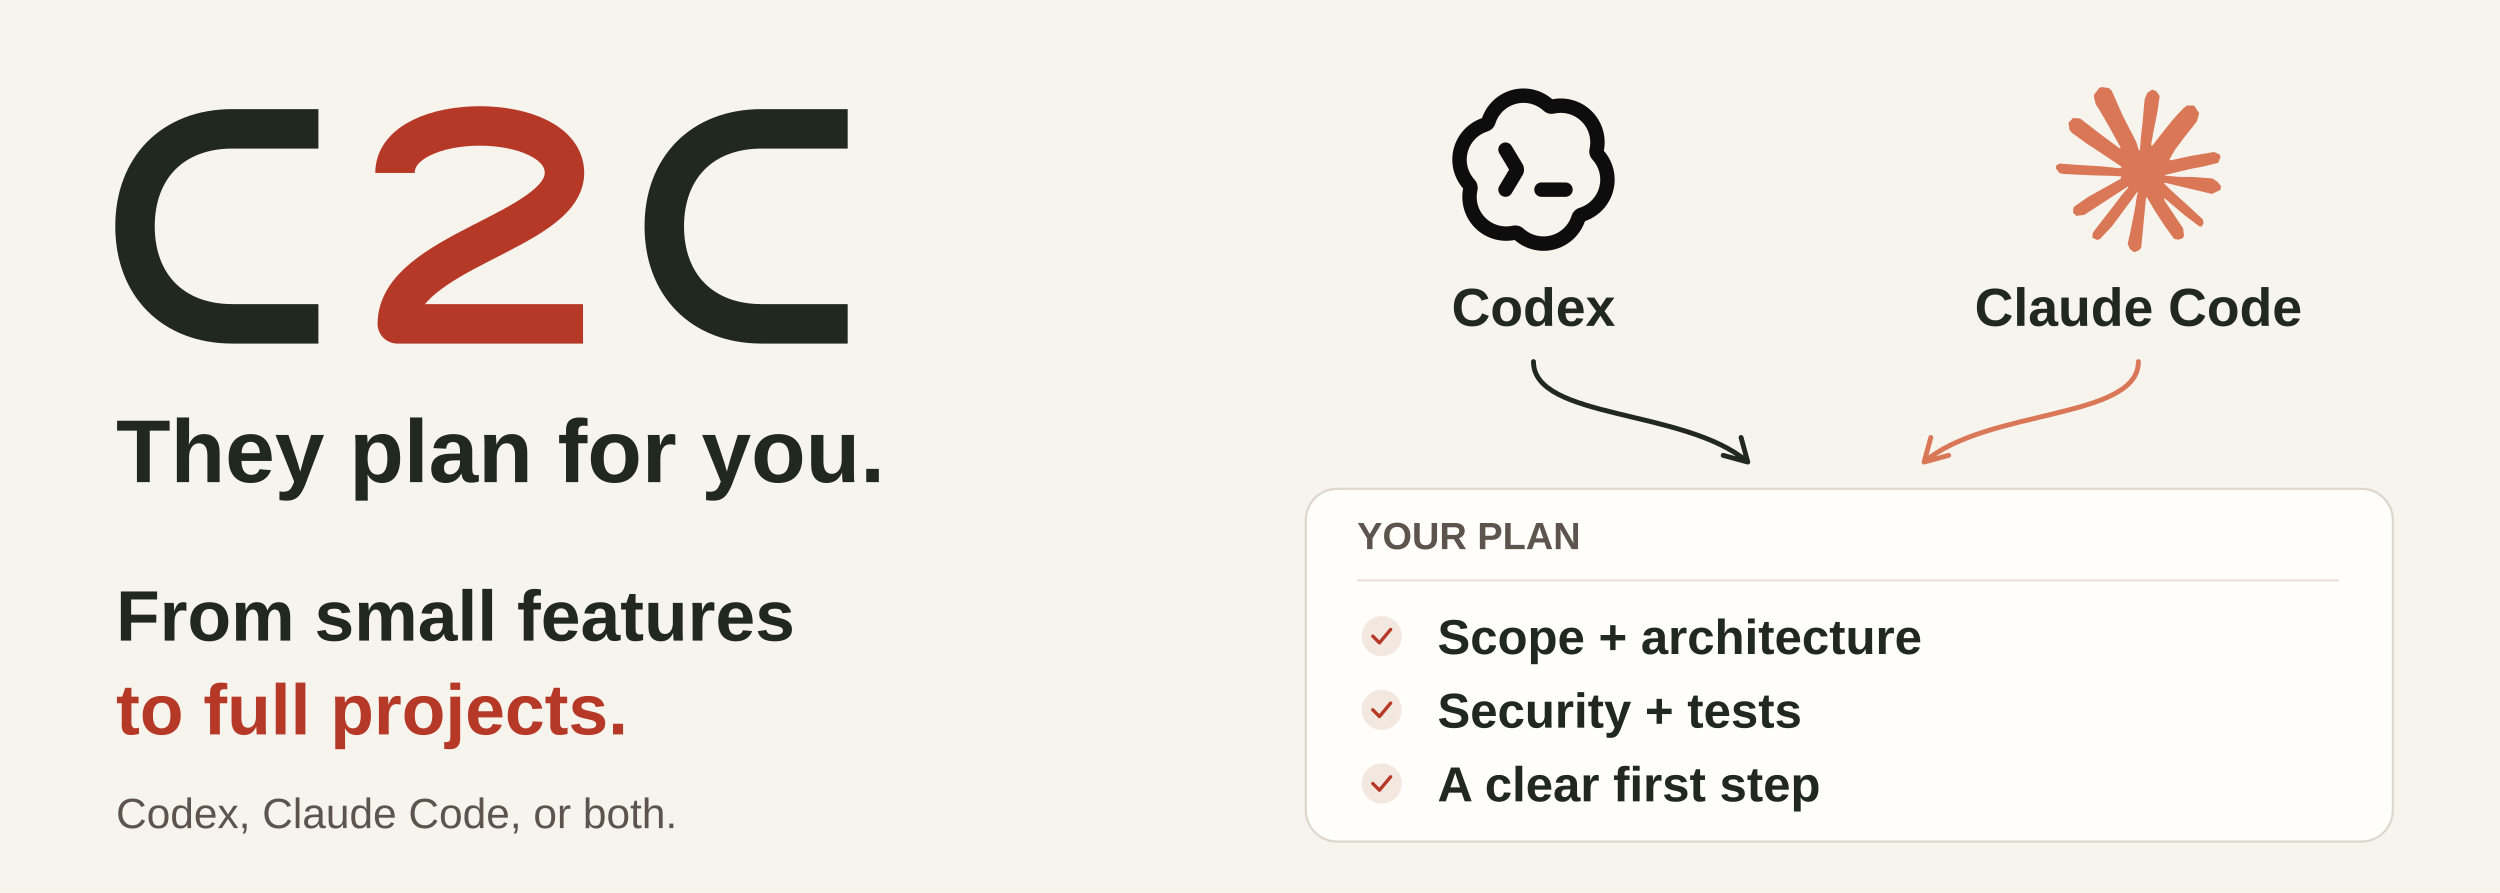
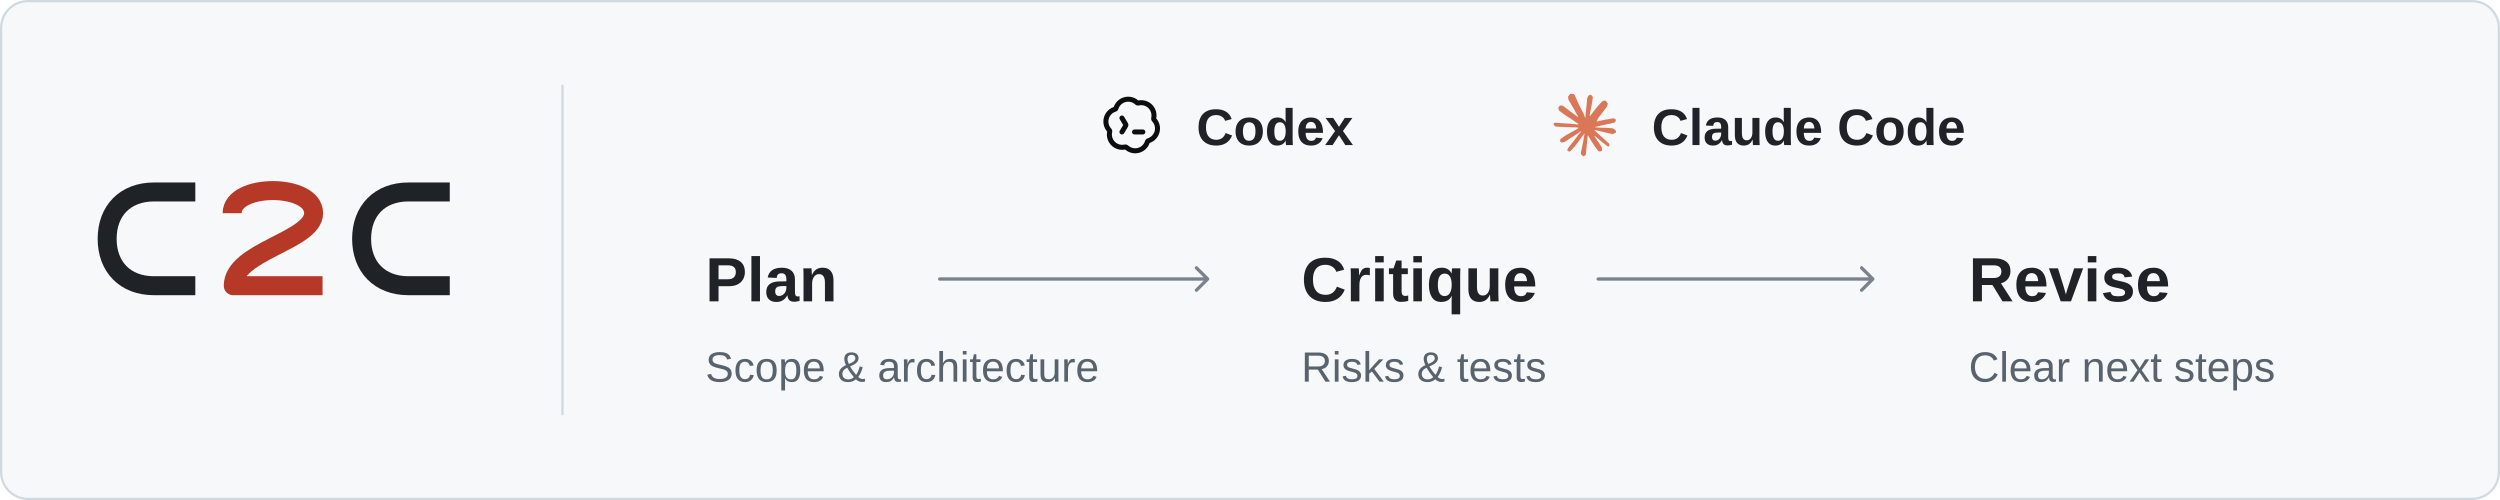
- <svg xmlns="http://www.w3.org/2000/svg" width="1120" height="400" viewBox="0 0 1120 400" role="img" aria-labelledby="title desc">
-   <rect width="1120" height="400" fill="#f7f4ed" />
-   <g transform="translate(48 39) scale(1.04)">
-     <g transform="translate(0 0)" fill="none" stroke-width="17" stroke-linejoin="round">
-       <path d="M91 18H54C28 18 12 35 12 60S28 102 54 102H91" stroke="#202820" />
+ <svg xmlns="http://www.w3.org/2000/svg" width="1120" height="224" viewBox="0 0 1120 224" role="img" aria-labelledby="title desc">
+   <rect x=".5" y=".5" width="1119" height="223" rx="12" fill="#f6f8fa" stroke="#d1d9e0" />
+   <g font-family="-apple-system, BlinkMacSystemFont, Segoe UI, Arial, sans-serif" fill="#1f2328">
+     <g transform="translate(42 77) scale(0.5)" fill="none" stroke-width="17" stroke-linejoin="round">
+       <path d="M91 18H54C28 18 12 35 12 60S28 102 54 102H91" stroke="#1f2328" />
      <path d="M124 37C124 10 197 10 197 37C197 62 125 71 125 102H205" stroke="#b63827" />
-       <path d="M319 18H282C256 18 240 35 240 60S256 102 282 102H319" stroke="#202820" />
+       <path d="M319 18H282C256 18 240 35 240 60S256 102 282 102H319" stroke="#1f2328" />
    </g>
-   </g>
-   <g font-family="Segoe UI, Arial, sans-serif" fill="#202820">
-     <text x="52" y="216" font-size="40" font-weight="700">They plan for you.</text>
-     <text x="52" y="287" font-size="32" font-weight="700">From small features</text>
-     <text x="52" y="329" font-size="32" font-weight="700" fill="#b63827">to full projects.</text>
-     <text x="52" y="371" font-size="19" fill="#5d554d">Codex, Claude Code, or both.</text>
-     <svg x="644" y="33" width="86" height="86" viewBox="0 0 24 24">
+     <path d="M252 38V186" stroke="#d1d9e0" />
+     <svg x="492" y="41" width="30" height="30" viewBox="0 0 24 24">
      <path d="M16 13.599C16.497 13.6 16.901 14.003 16.901 14.5C16.901 14.996 16.497 15.4 16 15.4H13.001C12.504 15.4 12.1 14.997 12.1 14.5C12.1 14.003 12.504 13.599 13.001 13.599H16Z" fill="#0D0D0D" />
      <path d="M8.038 8.728C8.464 8.473 9.016 8.611 9.272 9.037L10.618 11.279C10.884 11.722 10.883 12.277 10.618 12.72L9.272 14.963C9.016 15.389 8.464 15.527 8.038 15.271C7.611 15.015 7.473 14.463 7.729 14.037L8.951 12L7.729 9.962C7.473 9.536 7.611 8.984 8.038 8.728Z" fill="#0D0D0D" />
      <path fill-rule="evenodd" clip-rule="evenodd" d="M9.332 2.038C11.164 1.547 13.027 2.047 14.356 3.202C16.086 2.865 17.951 3.364 19.294 4.707C20.636 6.049 21.133 7.913 20.796 9.642C21.953 10.972 22.453 12.835 21.962 14.668C21.471 16.503 20.105 17.866 18.439 18.439C17.866 20.105 16.503 21.47 14.669 21.962C12.836 22.453 10.973 21.952 9.643 20.796C7.914 21.132 6.05 20.635 4.708 19.293C3.366 17.951 2.867 16.087 3.203 14.357C2.047 13.027 1.548 11.164 2.039 9.331C2.53 7.498 3.894 6.133 5.56 5.559C6.134 3.893 7.498 2.529 9.332 2.038ZM13.262 4.635C12.361 3.801 11.067 3.436 9.797 3.776C8.527 4.116 7.589 5.08 7.225 6.253C7.081 6.716 6.718 7.079 6.254 7.223C5.081 7.587 4.118 8.526 3.778 9.796C3.438 11.067 3.801 12.361 4.635 13.262C4.965 13.618 5.098 14.115 4.991 14.588C4.719 15.786 5.051 17.089 5.981 18.019C6.911 18.949 8.213 19.28 9.412 19.008L9.589 18.979C9.947 18.943 10.306 19.04 10.598 19.25L10.738 19.364L10.912 19.514C11.802 20.241 13.013 20.541 14.204 20.222C15.473 19.882 16.411 18.919 16.775 17.746C16.919 17.282 17.283 16.919 17.747 16.775L17.963 16.7C19.038 16.292 19.905 15.394 20.224 14.203C20.564 12.933 20.199 11.639 19.365 10.737C19.035 10.381 18.902 9.884 19.009 9.411L19.053 9.185C19.237 8.051 18.892 6.852 18.02 5.98C17.09 5.05 15.787 4.718 14.588 4.99C14.115 5.097 13.619 4.965 13.262 4.635Z" fill="#0D0D0D" />
    </svg>
-     <svg x="921" y="39" width="74" height="74" viewBox="0 0 125 125">
+     <text x="536" y="65" font-size="23" font-weight="600">Codex</text>
+     <svg x="696" y="42" width="28" height="28" viewBox="0 0 125 125">
      <path d="M54.375 118.75L56.125 111L58.125 101L59.75 93L61.25 83.125L62.125 79.875L62 79.625L61.375 79.75L53.875 90L42.5 105.375L33.5 114.875L31.375 115.75L27.625 113.875L28 110.375L30.125 107.375L42.5 91.5L50 81.625L54.875 76L54.75 75.25H54.5L21.5 96.75L15.625 97.5L13 95.125L13.375 91.25L14.625 90L24.5 83.125L49.125 69.375L49.5 68.125L49.125 67.5H47.875L43.75 67.25L29.75 66.875L17.625 66.375L5.75 65.75L2.75 65.125L0 61.375L0.25 59.5L2.75 57.875L6.375 58.125L14.25 58.75L26.125 59.5L34.75 60L47.5 61.375H49.5L49.75 60.5L49.125 60L48.625 59.5L36.25 51.25L23 42.5L16 37.375L12.25 34.75L10.375 32.375L9.625 27.125L13 23.375L17.625 23.75L18.75 24L23.375 27.625L33.25 35.25L46.25 44.875L48.125 46.375L49 45.875V45.5L48.125 44.125L41.125 31.375L33.625 18.375L30.25 13L29.375 9.75C29.042 8.625 28.875 7.375 28.875 6L32.75 0.75L34.875 0L40.125 0.75L42.25 2.625L45.5 10L50.625 21.625L58.75 37.375L61.125 42.125L62.375 46.375L62.875 47.75H63.75V47L64.375 38L65.625 27.125L66.875 13.125L67.25 9.125L69.25 4.375L73.125 1.875L76.125 3.25L78.625 6.875L78.25 9.125L76.875 18.75L73.875 33.875L72 44.125H73.125L74.375 42.75L79.5 36L88.125 25.25L91.875 21L96.375 16.25L99.25 14H104.625L108.5 19.875L106.75 26L101.25 33L96.625 38.875L90 47.75L86 54.875L86.375 55.375H87.25L102.125 52.125L110.25 50.75L119.75 49.125L124.125 51.125L124.625 53.125L122.875 57.375L112.625 59.875L100.625 62.25L82.75 66.5L82.5 66.625L82.75 67L90.75 67.75L94.25 68H102.75L118.5 69.125L122.625 71.875L125 75.125L124.625 77.75L118.25 80.875L109.75 78.875L89.75 74.125L83 72.5H82V73L87.75 78.625L98.125 88L111.25 100.125L111.875 103.125L110.25 105.625L108.5 105.375L97 96.625L92.5 92.75L82.5 84.375H81.875V85.25L84.125 88.625L96.375 107L97 112.625L96.125 114.375L92.875 115.5L89.5 114.875L82.25 104.875L74.875 93.5L68.875 83.375L68.25 83.875L64.625 121.625L63 123.5L59.25 125L56.125 122.625L54.375 118.75Z" fill="#D97757" />
    </svg>
-     <g text-anchor="middle" font-size="24" font-weight="700">
-       <text x="687" y="146">Codex</text>
-       <text x="958" y="146">Claude Code</text>
+     <text x="740" y="65" font-size="23" font-weight="600">Claude Code</text>
+     <g font-size="28" font-weight="600">
+       <text x="316" y="135">Plan</text>
+       <text x="583" y="135">Critique</text>
+       <text x="882" y="135">Revise</text>
    </g>
-     <g fill="none" stroke-width="2.2" stroke-linecap="round" stroke-linejoin="round">
-       <path d="M687 162C687 188 755 183 783 207m-11-3 11 3-3-11" stroke="#202820" />
-       <path d="M958 162C958 188 890 183 862 207m3-11-3 11 11-3" stroke="#D97757" />
-     </g>
-     <rect x="585" y="219" width="487" height="158" rx="14" fill="#fffefa" stroke="#dcd8ce" />
-     <text x="608" y="246" font-size="17" font-weight="700" fill="#5d554d">YOUR PLAN</text>
-     <path d="M608 260H1048" fill="none" stroke="#e8e4da" />
-     <g font-size="22" font-weight="600">
-       <g transform="translate(619 285)">
-         <circle r="9" fill="#f3e8df" />
-         <path d="M-4 0l3 3 5-6" fill="none" stroke="#b63827" stroke-width="1.5" stroke-linecap="round" stroke-linejoin="round" />
-       </g>
-       <text x="644" y="293">Scope + architecture</text>
-       <g transform="translate(619 318)">
-         <circle r="9" fill="#f3e8df" />
-         <path d="M-4 0l3 3 5-6" fill="none" stroke="#b63827" stroke-width="1.5" stroke-linecap="round" stroke-linejoin="round" />
-       </g>
-       <text x="644" y="326">Security + tests</text>
-       <g transform="translate(619 351)">
-         <circle r="9" fill="#f3e8df" />
-         <path d="M-4 0l3 3 5-6" fill="none" stroke="#b63827" stroke-width="1.5" stroke-linecap="round" stroke-linejoin="round" />
-       </g>
-       <text x="644" y="359">A clear first step</text>
+     <path d="M421 125H541m-5-5 5 5-5 5" fill="none" stroke="#79828d" stroke-width="1.5" stroke-linecap="round" stroke-linejoin="round" />
+     <path d="M716 125H839m-5-5 5 5-5 5" fill="none" stroke="#79828d" stroke-width="1.5" stroke-linecap="round" stroke-linejoin="round" />
+     <g font-size="19" fill="#59636e">
+       <text x="316" y="171">Scope &amp; architecture</text>
+       <text x="583" y="171">Risks &amp; tests</text>
+       <text x="882" y="171">Clear next steps</text>
    </g>
  </g>
</svg>
